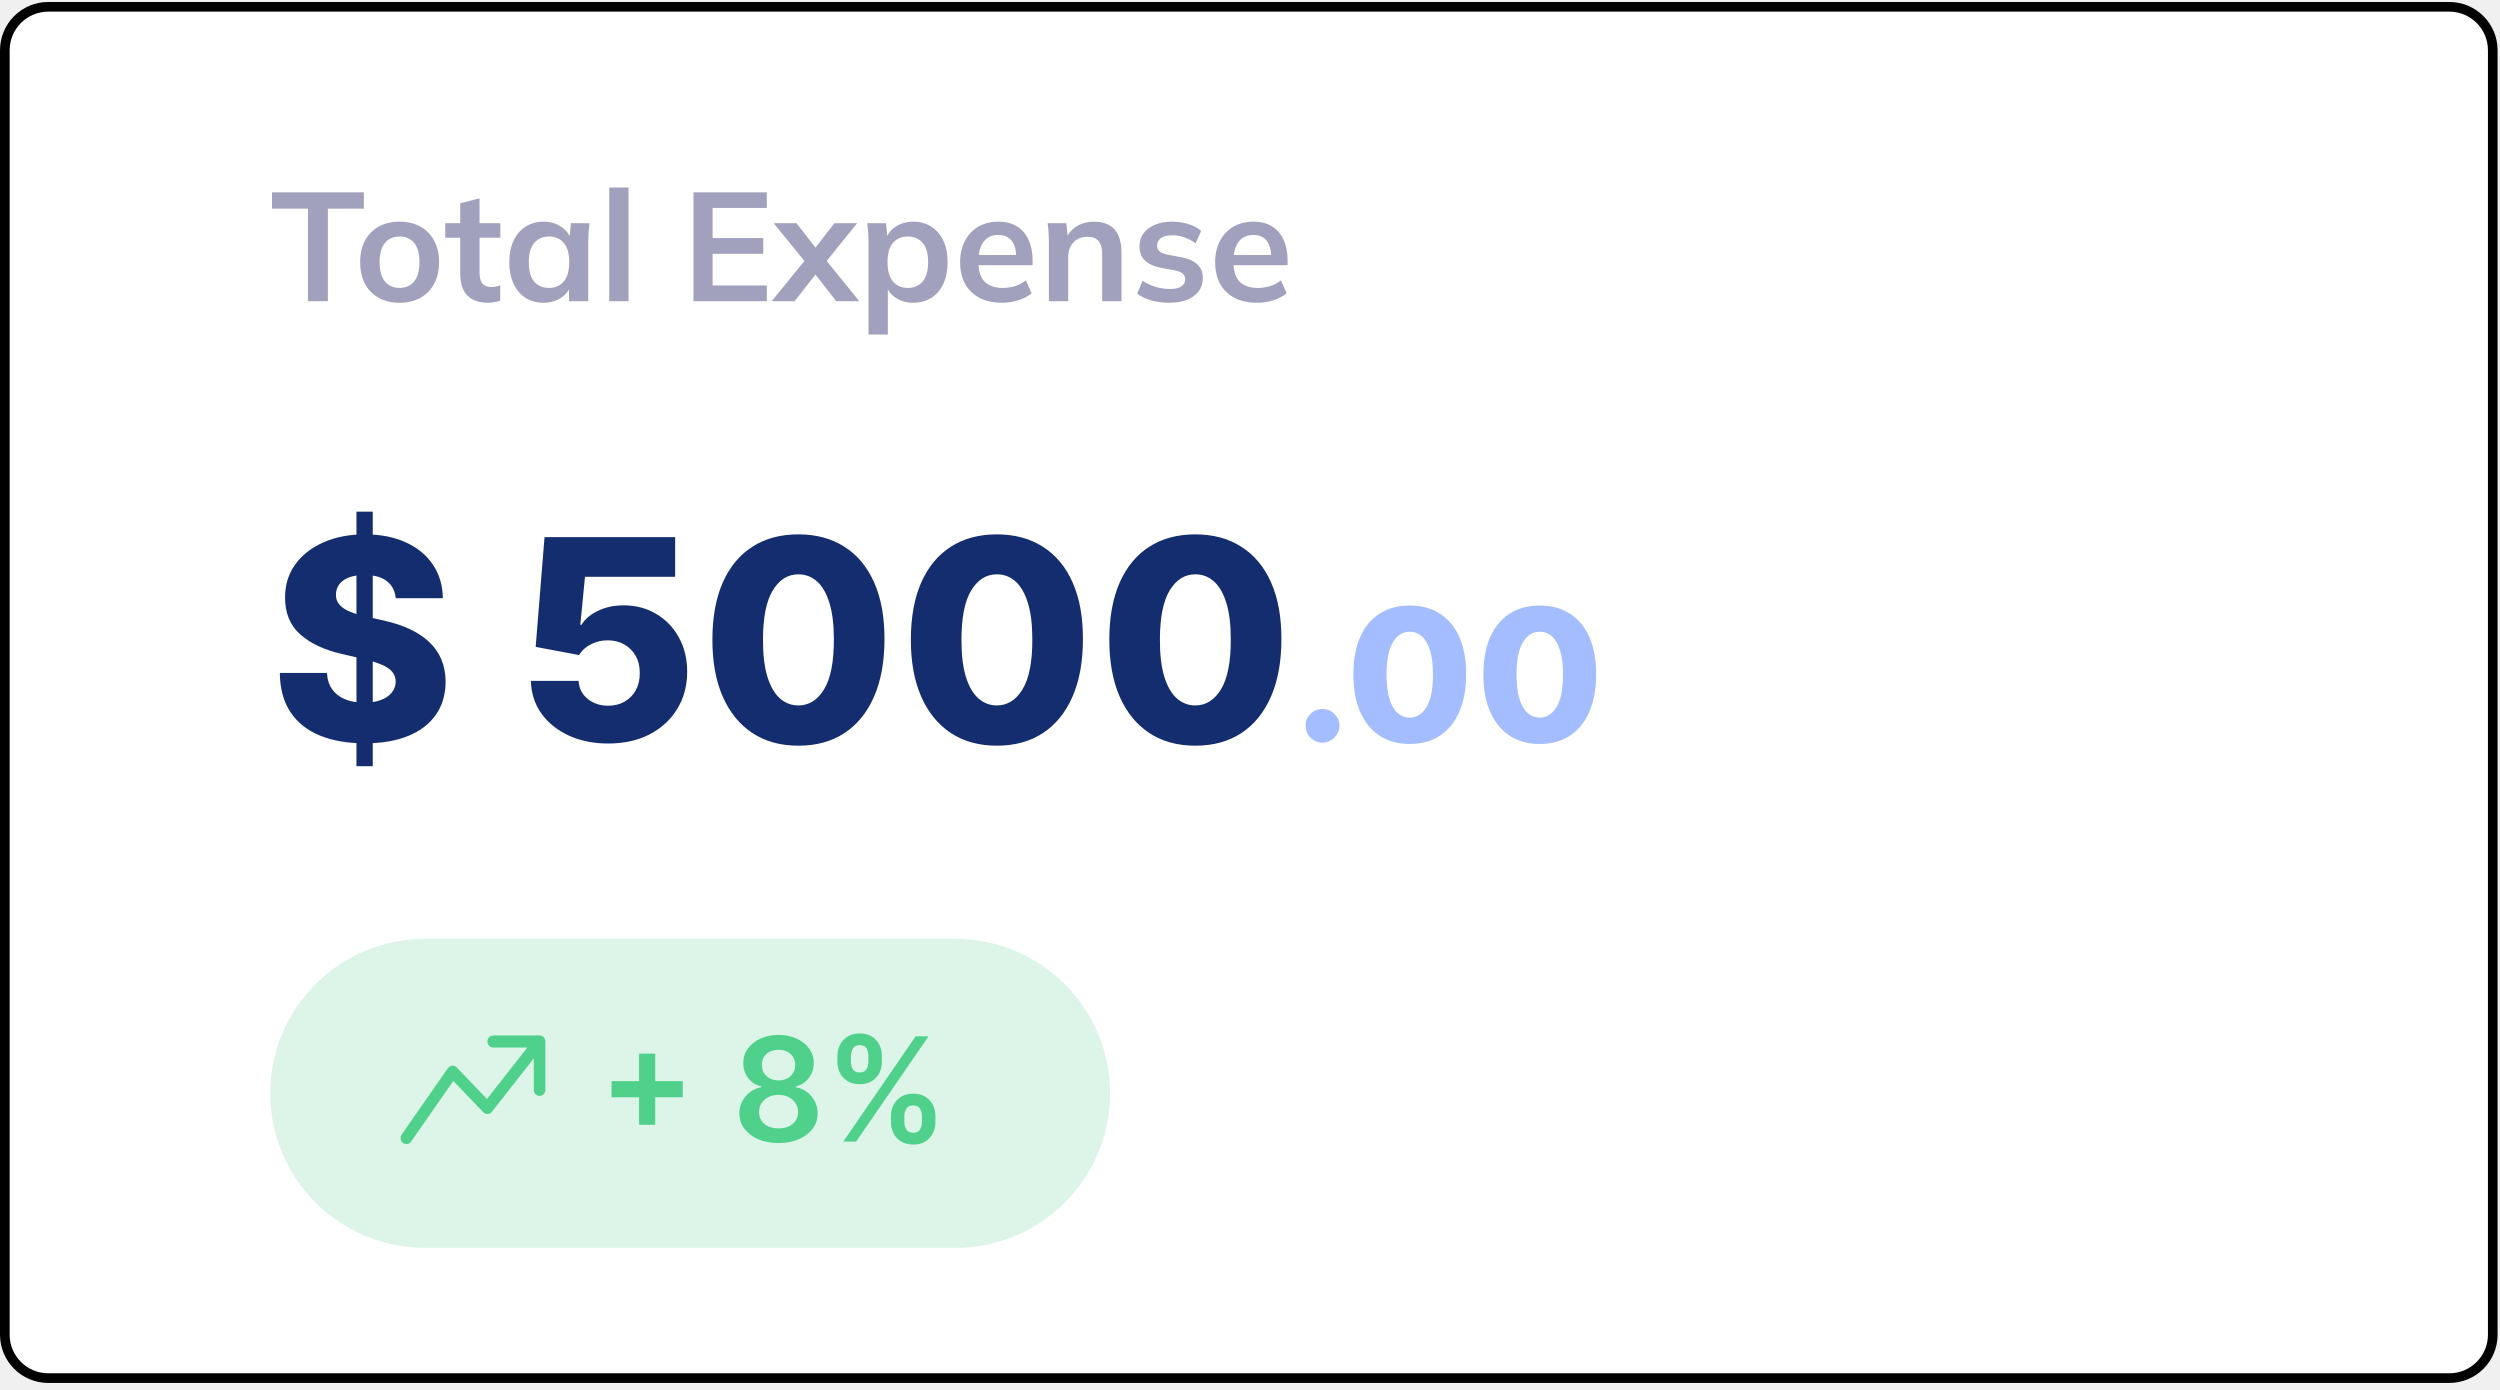
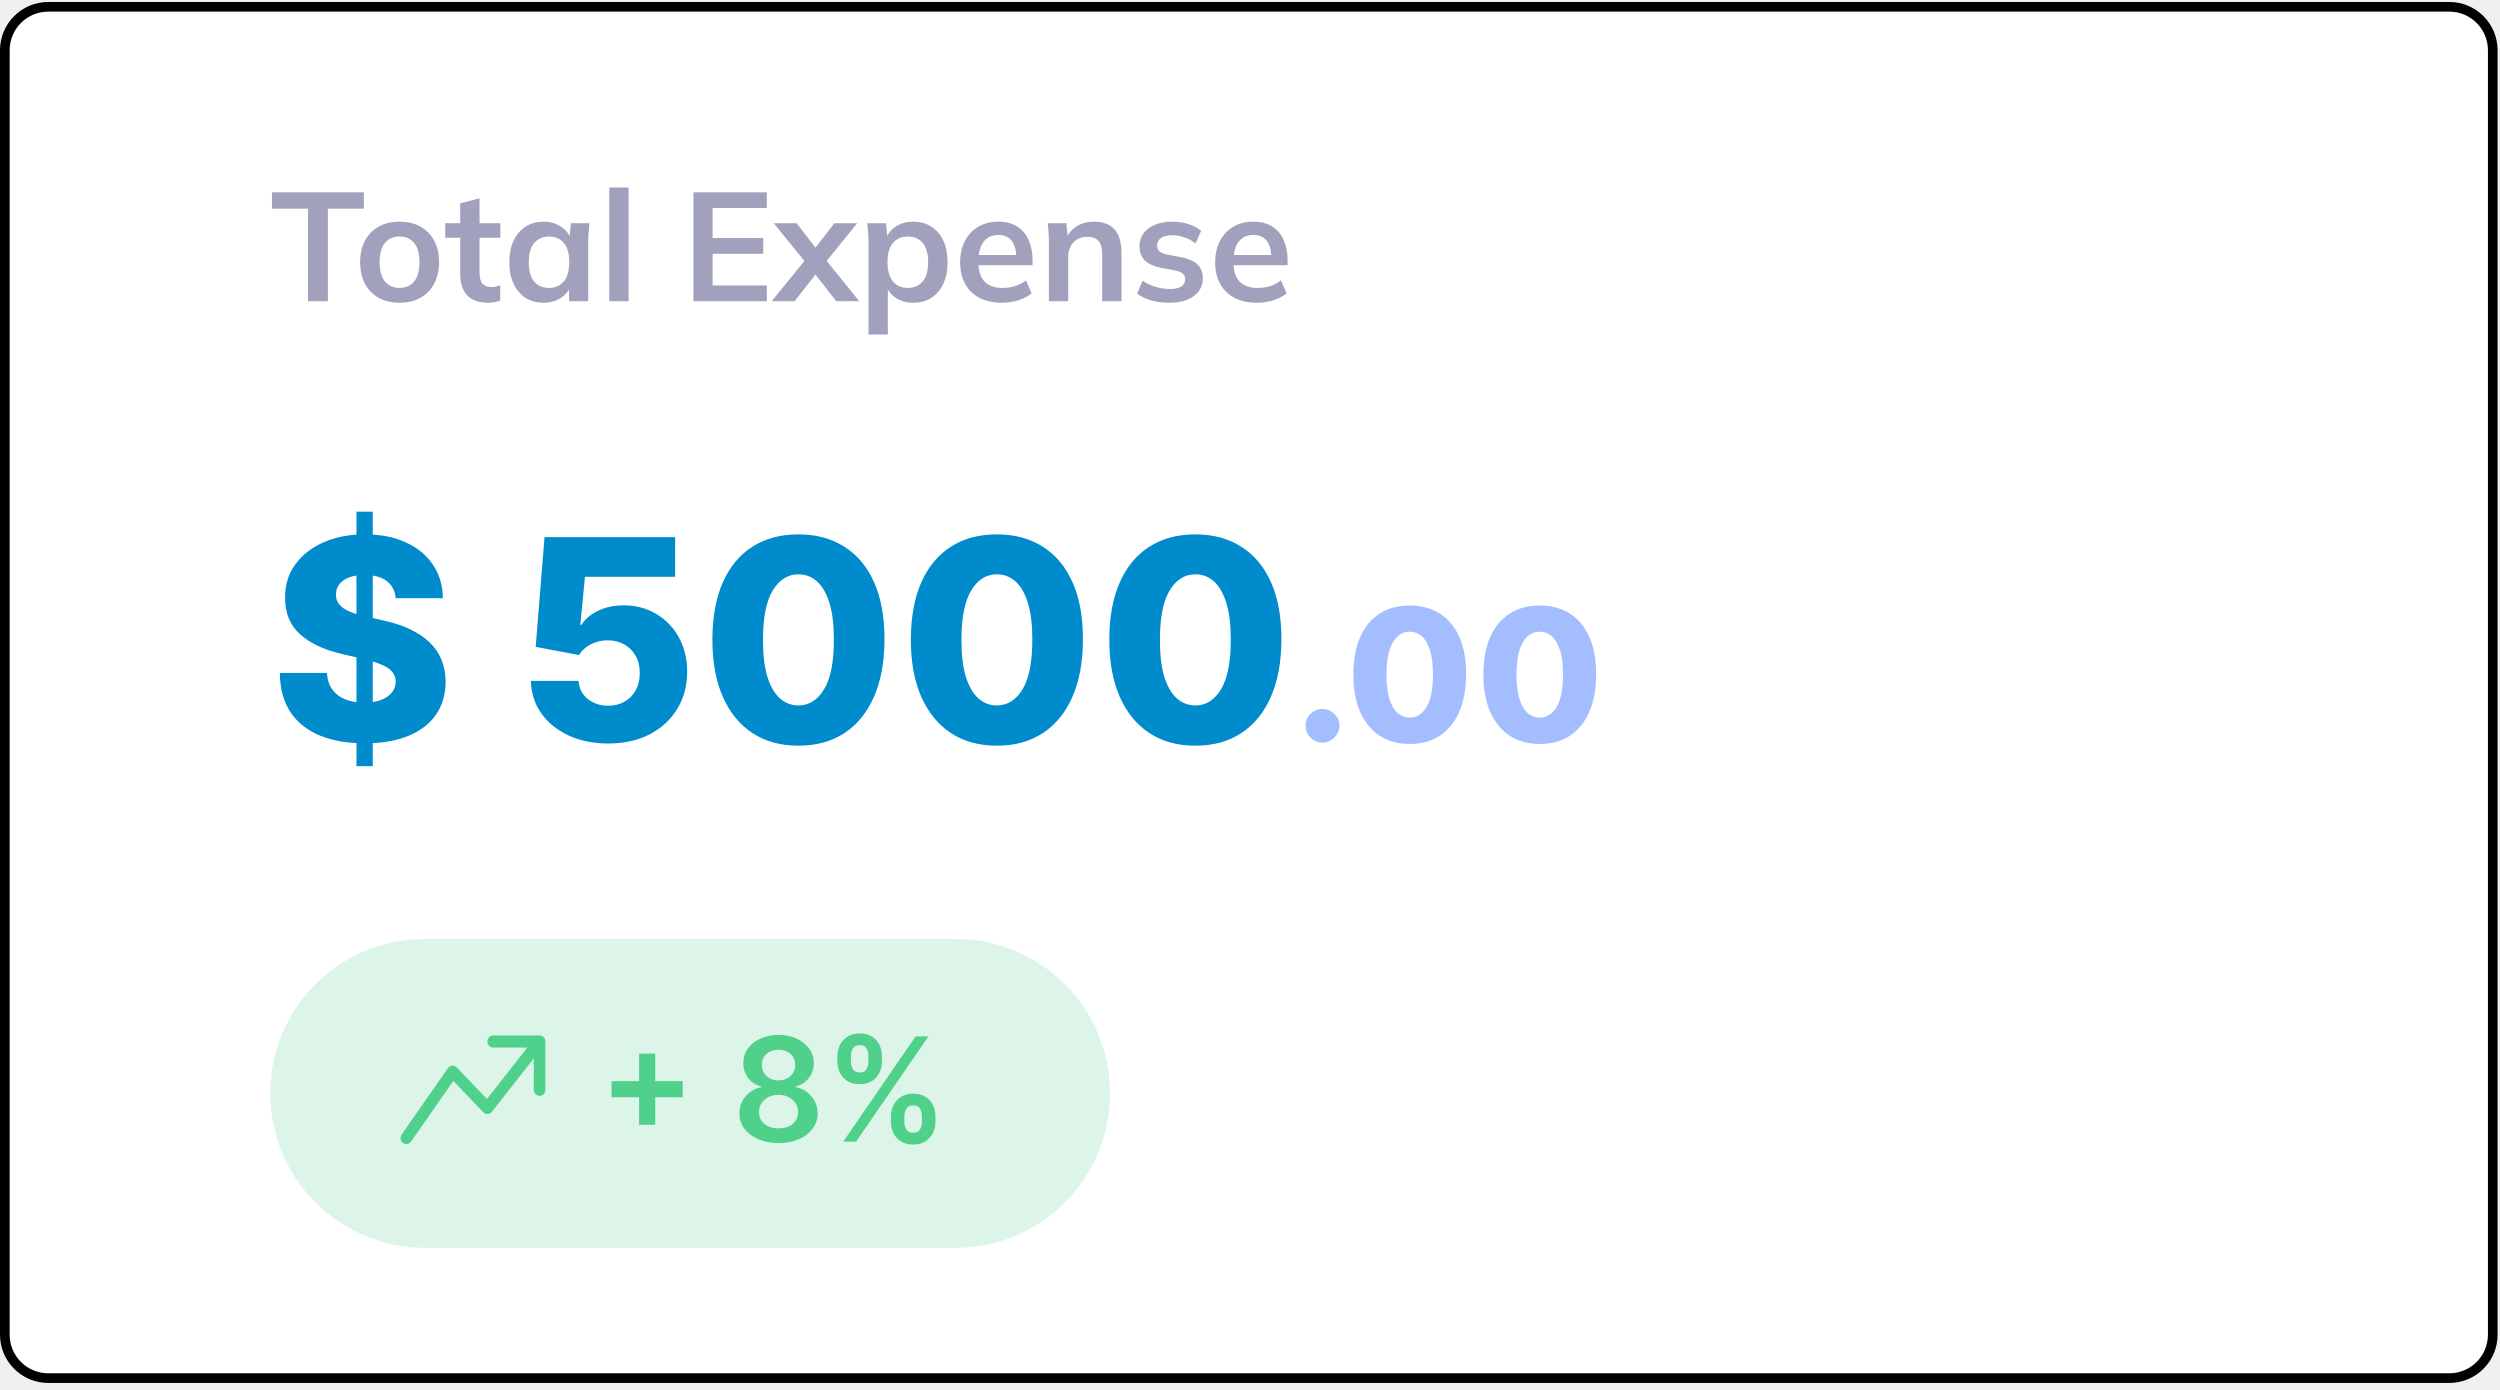
<svg xmlns="http://www.w3.org/2000/svg" width="259" height="144" viewBox="0 0 259 144" fill="none">
  <rect x="0.5" y="0.705" width="257.75" height="142.068" rx="4.5" fill="white" />
  <rect x="0.5" y="0.705" width="257.75" height="142.068" rx="4.5" stroke="black" />
  <path d="M31.904 31.205V21.621H28.176V19.925H37.696V21.621H33.968V31.205H31.904ZM41.392 31.365C40.56 31.365 39.84 31.194 39.232 30.853C38.624 30.512 38.15 30.026 37.808 29.397C37.478 28.768 37.312 28.021 37.312 27.157C37.312 26.293 37.478 25.552 37.808 24.933C38.15 24.304 38.624 23.818 39.232 23.477C39.84 23.136 40.56 22.965 41.392 22.965C42.224 22.965 42.944 23.136 43.552 23.477C44.171 23.818 44.646 24.304 44.976 24.933C45.318 25.552 45.488 26.293 45.488 27.157C45.488 28.021 45.318 28.768 44.976 29.397C44.646 30.026 44.171 30.512 43.552 30.853C42.944 31.194 42.224 31.365 41.392 31.365ZM41.392 29.829C42.022 29.829 42.523 29.61 42.896 29.173C43.27 28.725 43.456 28.053 43.456 27.157C43.456 26.261 43.27 25.594 42.896 25.157C42.523 24.72 42.022 24.501 41.392 24.501C40.763 24.501 40.262 24.72 39.888 25.157C39.515 25.594 39.328 26.261 39.328 27.157C39.328 28.053 39.515 28.725 39.888 29.173C40.262 29.61 40.763 29.829 41.392 29.829ZM50.591 31.365C49.631 31.365 48.906 31.114 48.415 30.613C47.924 30.112 47.679 29.36 47.679 28.357V24.629H46.127V23.125H47.679V21.061L49.679 20.549V23.125H51.839V24.629H49.679V28.229C49.679 28.784 49.785 29.173 49.999 29.397C50.212 29.621 50.505 29.733 50.879 29.733C51.081 29.733 51.252 29.717 51.391 29.685C51.54 29.653 51.684 29.61 51.823 29.557V31.141C51.642 31.216 51.439 31.269 51.215 31.301C51.002 31.344 50.794 31.365 50.591 31.365ZM56.317 31.365C55.613 31.365 54.995 31.2 54.461 30.869C53.928 30.528 53.512 30.042 53.213 29.413C52.915 28.784 52.765 28.032 52.765 27.157C52.765 26.282 52.915 25.536 53.213 24.917C53.512 24.288 53.928 23.808 54.461 23.477C54.995 23.136 55.613 22.965 56.317 22.965C57 22.965 57.597 23.136 58.109 23.477C58.632 23.808 58.979 24.256 59.149 24.821H58.973L59.149 23.125H61.069C61.037 23.456 61.005 23.792 60.973 24.133C60.952 24.474 60.941 24.81 60.941 25.141V31.205H58.957L58.941 29.541H59.133C58.963 30.096 58.616 30.538 58.093 30.869C57.571 31.2 56.979 31.365 56.317 31.365ZM56.877 29.829C57.507 29.829 58.013 29.61 58.397 29.173C58.781 28.725 58.973 28.053 58.973 27.157C58.973 26.261 58.781 25.594 58.397 25.157C58.013 24.72 57.507 24.501 56.877 24.501C56.248 24.501 55.741 24.72 55.357 25.157C54.973 25.594 54.781 26.261 54.781 27.157C54.781 28.053 54.968 28.725 55.341 29.173C55.725 29.61 56.237 29.829 56.877 29.829ZM63.119 31.205V19.429H65.119V31.205H63.119ZM71.842 31.205V19.925H79.442V21.541H73.826V24.661H79.074V26.293H73.826V29.573H79.442V31.205H71.842ZM79.949 31.205L83.709 26.581V27.493L80.157 23.125H82.525L84.845 26.117H84.125L86.445 23.125H88.797L85.277 27.493V26.581L89.021 31.205H86.637L84.125 27.989H84.845L82.317 31.205H79.949ZM89.979 34.661V25.141C89.979 24.81 89.968 24.474 89.947 24.133C89.925 23.792 89.893 23.456 89.851 23.125H91.787L91.963 24.821H91.787C91.947 24.256 92.283 23.808 92.795 23.477C93.317 23.136 93.92 22.965 94.603 22.965C95.317 22.965 95.941 23.136 96.475 23.477C97.008 23.808 97.424 24.288 97.723 24.917C98.021 25.536 98.171 26.282 98.171 27.157C98.171 28.032 98.021 28.784 97.723 29.413C97.424 30.042 97.008 30.528 96.475 30.869C95.941 31.2 95.317 31.365 94.603 31.365C93.931 31.365 93.339 31.2 92.827 30.869C92.315 30.538 91.973 30.096 91.803 29.541H91.979V34.661H89.979ZM94.043 29.829C94.683 29.829 95.195 29.61 95.579 29.173C95.963 28.725 96.155 28.053 96.155 27.157C96.155 26.261 95.963 25.594 95.579 25.157C95.195 24.72 94.683 24.501 94.043 24.501C93.413 24.501 92.907 24.72 92.523 25.157C92.139 25.594 91.947 26.261 91.947 27.157C91.947 28.053 92.139 28.725 92.523 29.173C92.907 29.61 93.413 29.829 94.043 29.829ZM103.805 31.365C102.45 31.365 101.389 30.992 100.621 30.245C99.853 29.498 99.469 28.474 99.469 27.173C99.469 26.33 99.634 25.594 99.965 24.965C100.295 24.336 100.754 23.845 101.341 23.493C101.938 23.141 102.631 22.965 103.421 22.965C104.199 22.965 104.85 23.13 105.373 23.461C105.895 23.792 106.29 24.256 106.557 24.853C106.834 25.45 106.973 26.149 106.973 26.949V27.477H101.085V26.421H105.549L105.277 26.645C105.277 25.898 105.117 25.328 104.797 24.933C104.487 24.538 104.034 24.341 103.437 24.341C102.775 24.341 102.263 24.576 101.901 25.045C101.549 25.514 101.373 26.17 101.373 27.013V27.221C101.373 28.096 101.586 28.752 102.013 29.189C102.45 29.616 103.063 29.829 103.853 29.829C104.311 29.829 104.738 29.77 105.133 29.653C105.538 29.525 105.922 29.322 106.285 29.045L106.877 30.389C106.493 30.698 106.034 30.938 105.501 31.109C104.967 31.28 104.402 31.365 103.805 31.365ZM108.666 31.205V25.141C108.666 24.81 108.655 24.474 108.634 24.133C108.613 23.792 108.581 23.456 108.538 23.125H110.474L110.634 24.725H110.442C110.698 24.16 111.077 23.728 111.578 23.429C112.079 23.12 112.661 22.965 113.322 22.965C114.271 22.965 114.986 23.232 115.466 23.765C115.946 24.298 116.186 25.13 116.186 26.261V31.205H114.186V26.357C114.186 25.706 114.058 25.242 113.802 24.965C113.557 24.677 113.183 24.533 112.682 24.533C112.063 24.533 111.573 24.725 111.21 25.109C110.847 25.493 110.666 26.005 110.666 26.645V31.205H108.666ZM121.187 31.365C120.493 31.365 119.853 31.285 119.267 31.125C118.691 30.954 118.205 30.72 117.811 30.421L118.371 29.077C118.776 29.354 119.224 29.568 119.715 29.717C120.205 29.866 120.701 29.941 121.203 29.941C121.736 29.941 122.131 29.85 122.387 29.669C122.653 29.488 122.787 29.242 122.787 28.933C122.787 28.688 122.701 28.496 122.531 28.357C122.371 28.208 122.109 28.096 121.747 28.021L120.147 27.717C119.464 27.568 118.941 27.312 118.579 26.949C118.227 26.586 118.051 26.112 118.051 25.525C118.051 25.024 118.184 24.581 118.451 24.197C118.728 23.813 119.117 23.514 119.619 23.301C120.131 23.077 120.728 22.965 121.411 22.965C122.008 22.965 122.568 23.045 123.091 23.205C123.624 23.365 124.072 23.605 124.435 23.925L123.859 25.221C123.528 24.954 123.149 24.746 122.723 24.597C122.296 24.448 121.88 24.373 121.475 24.373C120.92 24.373 120.515 24.474 120.259 24.677C120.003 24.869 119.875 25.12 119.875 25.429C119.875 25.664 119.949 25.861 120.099 26.021C120.259 26.17 120.504 26.282 120.835 26.357L122.435 26.661C123.149 26.8 123.688 27.045 124.051 27.397C124.424 27.738 124.611 28.208 124.611 28.805C124.611 29.338 124.467 29.797 124.179 30.181C123.891 30.565 123.491 30.858 122.979 31.061C122.467 31.264 121.869 31.365 121.187 31.365ZM130.226 31.365C128.872 31.365 127.81 30.992 127.042 30.245C126.274 29.498 125.89 28.474 125.89 27.173C125.89 26.33 126.056 25.594 126.386 24.965C126.717 24.336 127.176 23.845 127.762 23.493C128.36 23.141 129.053 22.965 129.842 22.965C130.621 22.965 131.272 23.13 131.794 23.461C132.317 23.792 132.712 24.256 132.978 24.853C133.256 25.45 133.394 26.149 133.394 26.949V27.477H127.506V26.421H131.97L131.698 26.645C131.698 25.898 131.538 25.328 131.218 24.933C130.909 24.538 130.456 24.341 129.858 24.341C129.197 24.341 128.685 24.576 128.322 25.045C127.97 25.514 127.794 26.17 127.794 27.013V27.221C127.794 28.096 128.008 28.752 128.434 29.189C128.872 29.616 129.485 29.829 130.274 29.829C130.733 29.829 131.16 29.77 131.554 29.653C131.96 29.525 132.344 29.322 132.706 29.045L133.298 30.389C132.914 30.698 132.456 30.938 131.922 31.109C131.389 31.28 130.824 31.365 130.226 31.365Z" fill="#A1A0BD" />
-   <path d="M36.929 79.376V53.012H38.617V79.376H36.929ZM40.996 61.971C40.928 61.216 40.622 60.629 40.08 60.21C39.544 59.785 38.779 59.572 37.783 59.572C37.124 59.572 36.575 59.658 36.136 59.829C35.696 60.001 35.367 60.238 35.147 60.54C34.927 60.835 34.814 61.175 34.807 61.559C34.793 61.875 34.855 62.153 34.992 62.394C35.137 62.634 35.343 62.847 35.61 63.032C35.885 63.211 36.215 63.368 36.599 63.506C36.983 63.643 37.416 63.763 37.897 63.866L39.709 64.278C40.753 64.505 41.673 64.807 42.469 65.184C43.272 65.562 43.945 66.012 44.488 66.534C45.037 67.055 45.452 67.656 45.734 68.336C46.015 69.015 46.159 69.778 46.166 70.622C46.159 71.954 45.823 73.097 45.157 74.051C44.491 75.006 43.533 75.737 42.284 76.245C41.041 76.753 39.541 77.007 37.783 77.007C36.019 77.007 34.481 76.743 33.17 76.214C31.858 75.685 30.839 74.882 30.111 73.804C29.383 72.726 29.009 71.363 28.989 69.716H33.87C33.911 70.395 34.093 70.962 34.416 71.415C34.739 71.868 35.181 72.211 35.744 72.445C36.314 72.678 36.973 72.795 37.722 72.795C38.408 72.795 38.992 72.702 39.472 72.517C39.96 72.332 40.334 72.074 40.595 71.745C40.856 71.415 40.99 71.037 40.996 70.612C40.99 70.213 40.866 69.874 40.626 69.592C40.385 69.304 40.015 69.057 39.514 68.851C39.019 68.638 38.388 68.442 37.619 68.264L35.415 67.749C33.589 67.33 32.15 66.654 31.1 65.72C30.049 64.779 29.528 63.509 29.534 61.91C29.528 60.605 29.878 59.462 30.585 58.48C31.292 57.498 32.27 56.733 33.52 56.184C34.769 55.635 36.194 55.36 37.794 55.36C39.428 55.36 40.845 55.638 42.047 56.194C43.255 56.743 44.192 57.516 44.858 58.511C45.524 59.507 45.864 60.66 45.878 61.971H40.996ZM63.004 77.028C61.466 77.028 60.1 76.749 58.905 76.193C57.711 75.637 56.767 74.872 56.073 73.897C55.387 72.922 55.03 71.803 55.002 70.54H59.945C59.986 71.315 60.302 71.94 60.893 72.414C61.483 72.881 62.187 73.114 63.004 73.114C63.642 73.114 64.209 72.973 64.703 72.692C65.197 72.41 65.585 72.016 65.867 71.508C66.148 70.993 66.286 70.402 66.279 69.736C66.286 69.057 66.145 68.463 65.856 67.955C65.575 67.447 65.184 67.052 64.683 66.77C64.188 66.482 63.618 66.338 62.973 66.338C62.362 66.331 61.782 66.465 61.233 66.74C60.69 67.014 60.278 67.388 59.997 67.862L55.496 67.017L56.413 55.648H69.945V59.757H60.604L60.12 64.731H60.244C60.594 64.148 61.157 63.667 61.933 63.29C62.716 62.905 63.605 62.713 64.6 62.713C65.863 62.713 66.989 63.008 67.978 63.599C68.974 64.182 69.756 64.992 70.326 66.029C70.903 67.066 71.191 68.253 71.191 69.592C71.191 71.041 70.848 72.325 70.161 73.444C69.481 74.563 68.527 75.442 67.298 76.08C66.076 76.712 64.645 77.028 63.004 77.028ZM82.712 77.254C80.872 77.254 79.286 76.818 77.954 75.946C76.623 75.067 75.596 73.808 74.875 72.167C74.154 70.519 73.797 68.538 73.804 66.225C73.811 63.911 74.171 61.947 74.886 60.334C75.606 58.714 76.629 57.481 77.954 56.637C79.286 55.785 80.872 55.36 82.712 55.36C84.552 55.36 86.138 55.785 87.47 56.637C88.809 57.481 89.839 58.714 90.56 60.334C91.281 61.954 91.638 63.918 91.631 66.225C91.631 68.545 91.27 70.529 90.549 72.177C89.828 73.825 88.802 75.085 87.47 75.957C86.145 76.822 84.559 77.254 82.712 77.254ZM82.712 73.083C83.811 73.083 84.7 72.524 85.379 71.405C86.059 70.279 86.396 68.552 86.389 66.225C86.389 64.7 86.234 63.444 85.925 62.455C85.616 61.46 85.187 60.718 84.638 60.231C84.089 59.743 83.447 59.5 82.712 59.5C81.621 59.5 80.738 60.053 80.066 61.158C79.393 62.256 79.053 63.945 79.046 66.225C79.039 67.769 79.187 69.05 79.489 70.066C79.798 71.082 80.23 71.841 80.787 72.342C81.343 72.836 81.984 73.083 82.712 73.083ZM103.273 77.254C101.433 77.254 99.847 76.818 98.515 75.946C97.183 75.067 96.157 73.808 95.436 72.167C94.715 70.519 94.358 68.538 94.365 66.225C94.372 63.911 94.732 61.947 95.446 60.334C96.167 58.714 97.19 57.481 98.515 56.637C99.847 55.785 101.433 55.36 103.273 55.36C105.113 55.36 106.699 55.785 108.031 56.637C109.369 57.481 110.399 58.714 111.12 60.334C111.841 61.954 112.198 63.918 112.191 66.225C112.191 68.545 111.831 70.529 111.11 72.177C110.389 73.825 109.363 75.085 108.031 75.957C106.706 76.822 105.12 77.254 103.273 77.254ZM103.273 73.083C104.371 73.083 105.26 72.524 105.94 71.405C106.62 70.279 106.956 68.552 106.949 66.225C106.949 64.7 106.795 63.444 106.486 62.455C106.177 61.46 105.748 60.718 105.199 60.231C104.649 59.743 104.007 59.5 103.273 59.5C102.181 59.5 101.299 60.053 100.626 61.158C99.953 62.256 99.614 63.945 99.607 66.225C99.6 67.769 99.747 69.05 100.049 70.066C100.358 71.082 100.791 71.841 101.347 72.342C101.903 72.836 102.545 73.083 103.273 73.083ZM123.833 77.254C121.993 77.254 120.407 76.818 119.076 75.946C117.744 75.067 116.717 73.808 115.996 72.167C115.275 70.519 114.918 68.538 114.925 66.225C114.932 63.911 115.293 61.947 116.007 60.334C116.728 58.714 117.751 57.481 119.076 56.637C120.407 55.785 121.993 55.36 123.833 55.36C125.673 55.36 127.259 55.785 128.591 56.637C129.93 57.481 130.96 58.714 131.681 60.334C132.402 61.954 132.759 63.918 132.752 66.225C132.752 68.545 132.391 70.529 131.67 72.177C130.949 73.825 129.923 75.085 128.591 75.957C127.266 76.822 125.68 77.254 123.833 77.254ZM123.833 73.083C124.932 73.083 125.821 72.524 126.501 71.405C127.18 70.279 127.517 68.552 127.51 66.225C127.51 64.7 127.355 63.444 127.046 62.455C126.737 61.46 126.308 60.718 125.759 60.231C125.21 59.743 124.568 59.5 123.833 59.5C122.742 59.5 121.86 60.053 121.187 61.158C120.514 62.256 120.174 63.945 120.167 66.225C120.16 67.769 120.308 69.05 120.61 70.066C120.919 71.082 121.351 71.841 121.908 72.342C122.464 72.836 123.106 73.083 123.833 73.083Z" fill="#142D6F" />
+   <path d="M36.929 79.376V53.012H38.617V79.376H36.929ZM40.996 61.971C40.928 61.216 40.622 60.629 40.08 60.21C39.544 59.785 38.779 59.572 37.783 59.572C37.124 59.572 36.575 59.658 36.136 59.829C35.696 60.001 35.367 60.238 35.147 60.54C34.927 60.835 34.814 61.175 34.807 61.559C34.793 61.875 34.855 62.153 34.992 62.394C35.137 62.634 35.343 62.847 35.61 63.032C35.885 63.211 36.215 63.368 36.599 63.506C36.983 63.643 37.416 63.763 37.897 63.866L39.709 64.278C40.753 64.505 41.673 64.807 42.469 65.184C43.272 65.562 43.945 66.012 44.488 66.534C45.037 67.055 45.452 67.656 45.734 68.336C46.015 69.015 46.159 69.778 46.166 70.622C46.159 71.954 45.823 73.097 45.157 74.051C44.491 75.006 43.533 75.737 42.284 76.245C41.041 76.753 39.541 77.007 37.783 77.007C36.019 77.007 34.481 76.743 33.17 76.214C31.858 75.685 30.839 74.882 30.111 73.804C29.383 72.726 29.009 71.363 28.989 69.716H33.87C33.911 70.395 34.093 70.962 34.416 71.415C34.739 71.868 35.181 72.211 35.744 72.445C36.314 72.678 36.973 72.795 37.722 72.795C38.408 72.795 38.992 72.702 39.472 72.517C39.96 72.332 40.334 72.074 40.595 71.745C40.856 71.415 40.99 71.037 40.996 70.612C40.99 70.213 40.866 69.874 40.626 69.592C40.385 69.304 40.015 69.057 39.514 68.851C39.019 68.638 38.388 68.442 37.619 68.264L35.415 67.749C33.589 67.33 32.15 66.654 31.1 65.72C30.049 64.779 29.528 63.509 29.534 61.91C29.528 60.605 29.878 59.462 30.585 58.48C31.292 57.498 32.27 56.733 33.52 56.184C34.769 55.635 36.194 55.36 37.794 55.36C39.428 55.36 40.845 55.638 42.047 56.194C43.255 56.743 44.192 57.516 44.858 58.511C45.524 59.507 45.864 60.66 45.878 61.971H40.996ZM63.004 77.028C61.466 77.028 60.1 76.749 58.905 76.193C57.711 75.637 56.767 74.872 56.073 73.897C55.387 72.922 55.03 71.803 55.002 70.54H59.945C59.986 71.315 60.302 71.94 60.893 72.414C61.483 72.881 62.187 73.114 63.004 73.114C63.642 73.114 64.209 72.973 64.703 72.692C65.197 72.41 65.585 72.016 65.867 71.508C66.148 70.993 66.286 70.402 66.279 69.736C66.286 69.057 66.145 68.463 65.856 67.955C65.575 67.447 65.184 67.052 64.683 66.77C64.188 66.482 63.618 66.338 62.973 66.338C62.362 66.331 61.782 66.465 61.233 66.74C60.69 67.014 60.278 67.388 59.997 67.862L55.496 67.017L56.413 55.648H69.945V59.757H60.604L60.12 64.731H60.244C60.594 64.148 61.157 63.667 61.933 63.29C62.716 62.905 63.605 62.713 64.6 62.713C65.863 62.713 66.989 63.008 67.978 63.599C68.974 64.182 69.756 64.992 70.326 66.029C70.903 67.066 71.191 68.253 71.191 69.592C71.191 71.041 70.848 72.325 70.161 73.444C69.481 74.563 68.527 75.442 67.298 76.08C66.076 76.712 64.645 77.028 63.004 77.028ZM82.712 77.254C80.872 77.254 79.286 76.818 77.954 75.946C76.623 75.067 75.596 73.808 74.875 72.167C74.154 70.519 73.797 68.538 73.804 66.225C73.811 63.911 74.171 61.947 74.886 60.334C75.606 58.714 76.629 57.481 77.954 56.637C79.286 55.785 80.872 55.36 82.712 55.36C84.552 55.36 86.138 55.785 87.47 56.637C88.809 57.481 89.839 58.714 90.56 60.334C91.281 61.954 91.638 63.918 91.631 66.225C91.631 68.545 91.27 70.529 90.549 72.177C89.828 73.825 88.802 75.085 87.47 75.957C86.145 76.822 84.559 77.254 82.712 77.254ZM82.712 73.083C83.811 73.083 84.7 72.524 85.379 71.405C86.059 70.279 86.396 68.552 86.389 66.225C86.389 64.7 86.234 63.444 85.925 62.455C85.616 61.46 85.187 60.718 84.638 60.231C84.089 59.743 83.447 59.5 82.712 59.5C81.621 59.5 80.738 60.053 80.066 61.158C79.393 62.256 79.053 63.945 79.046 66.225C79.039 67.769 79.187 69.05 79.489 70.066C79.798 71.082 80.23 71.841 80.787 72.342C81.343 72.836 81.984 73.083 82.712 73.083ZM103.273 77.254C101.433 77.254 99.847 76.818 98.515 75.946C97.183 75.067 96.157 73.808 95.436 72.167C94.715 70.519 94.358 68.538 94.365 66.225C94.372 63.911 94.732 61.947 95.446 60.334C96.167 58.714 97.19 57.481 98.515 56.637C99.847 55.785 101.433 55.36 103.273 55.36C105.113 55.36 106.699 55.785 108.031 56.637C109.369 57.481 110.399 58.714 111.12 60.334C111.841 61.954 112.198 63.918 112.191 66.225C112.191 68.545 111.831 70.529 111.11 72.177C110.389 73.825 109.363 75.085 108.031 75.957C106.706 76.822 105.12 77.254 103.273 77.254ZM103.273 73.083C104.371 73.083 105.26 72.524 105.94 71.405C106.62 70.279 106.956 68.552 106.949 66.225C106.949 64.7 106.795 63.444 106.486 62.455C106.177 61.46 105.748 60.718 105.199 60.231C104.649 59.743 104.007 59.5 103.273 59.5C102.181 59.5 101.299 60.053 100.626 61.158C99.953 62.256 99.614 63.945 99.607 66.225C99.6 67.769 99.747 69.05 100.049 70.066C100.358 71.082 100.791 71.841 101.347 72.342C101.903 72.836 102.545 73.083 103.273 73.083ZM123.833 77.254C121.993 77.254 120.407 76.818 119.076 75.946C117.744 75.067 116.717 73.808 115.996 72.167C115.275 70.519 114.918 68.538 114.925 66.225C114.932 63.911 115.293 61.947 116.007 60.334C116.728 58.714 117.751 57.481 119.076 56.637C120.407 55.785 121.993 55.36 123.833 55.36C125.673 55.36 127.259 55.785 128.591 56.637C129.93 57.481 130.96 58.714 131.681 60.334C132.402 61.954 132.759 63.918 132.752 66.225C132.752 68.545 132.391 70.529 131.67 72.177C130.949 73.825 129.923 75.085 128.591 75.957C127.266 76.822 125.68 77.254 123.833 77.254ZM123.833 73.083C124.932 73.083 125.821 72.524 126.501 71.405C127.18 70.279 127.517 68.552 127.51 66.225C127.51 64.7 127.355 63.444 127.046 62.455C126.737 61.46 126.308 60.718 125.759 60.231C125.21 59.743 124.568 59.5 123.833 59.5C122.742 59.5 121.86 60.053 121.187 61.158C120.514 62.256 120.174 63.945 120.167 66.225C120.16 67.769 120.308 69.05 120.61 70.066C120.919 71.082 121.351 71.841 121.908 72.342C122.464 72.836 123.106 73.083 123.833 73.083Z" fill="#008BCD" />
  <path d="M137.017 76.935C136.532 76.935 136.116 76.764 135.769 76.422C135.427 76.08 135.259 75.666 135.263 75.18C135.259 74.704 135.427 74.297 135.769 73.959C136.116 73.618 136.532 73.447 137.017 73.447C137.476 73.447 137.881 73.618 138.232 73.959C138.587 74.297 138.767 74.704 138.772 75.18C138.767 75.504 138.682 75.799 138.515 76.064C138.353 76.33 138.14 76.541 137.874 76.699C137.613 76.856 137.328 76.935 137.017 76.935ZM146.045 77.076C144.84 77.076 143.801 76.791 142.928 76.22C142.055 75.644 141.383 74.818 140.911 73.743C140.438 72.664 140.204 71.366 140.209 69.85C140.213 68.334 140.45 67.048 140.917 65.991C141.39 64.929 142.06 64.122 142.928 63.569C143.801 63.011 144.84 62.732 146.045 62.732C147.251 62.732 148.29 63.011 149.162 63.569C150.04 64.122 150.714 64.929 151.187 65.991C151.659 67.052 151.893 68.339 151.888 69.85C151.888 71.371 151.652 72.671 151.18 73.75C150.707 74.83 150.035 75.655 149.162 76.226C148.294 76.793 147.255 77.076 146.045 77.076ZM146.045 74.344C146.765 74.344 147.347 73.977 147.793 73.244C148.238 72.506 148.458 71.375 148.454 69.85C148.454 68.852 148.353 68.029 148.15 67.381C147.948 66.729 147.667 66.243 147.307 65.923C146.947 65.604 146.526 65.444 146.045 65.444C145.33 65.444 144.752 65.806 144.311 66.531C143.87 67.25 143.648 68.357 143.643 69.85C143.639 70.862 143.735 71.701 143.933 72.367C144.136 73.033 144.419 73.53 144.783 73.858C145.148 74.182 145.568 74.344 146.045 74.344ZM159.516 77.076C158.31 77.076 157.271 76.791 156.399 76.22C155.526 75.644 154.854 74.818 154.381 73.743C153.909 72.664 153.675 71.366 153.68 69.85C153.684 68.334 153.92 67.048 154.388 65.991C154.86 64.929 155.531 64.122 156.399 63.569C157.271 63.011 158.31 62.732 159.516 62.732C160.721 62.732 161.76 63.011 162.633 63.569C163.51 64.122 164.185 64.929 164.657 65.991C165.13 67.052 165.363 68.339 165.359 69.85C165.359 71.371 165.123 72.671 164.65 73.75C164.178 74.83 163.506 75.655 162.633 76.226C161.765 76.793 160.726 77.076 159.516 77.076ZM159.516 74.344C160.236 74.344 160.818 73.977 161.263 73.244C161.709 72.506 161.929 71.375 161.925 69.85C161.925 68.852 161.823 68.029 161.621 67.381C161.419 66.729 161.137 66.243 160.778 65.923C160.418 65.604 159.997 65.444 159.516 65.444C158.801 65.444 158.223 65.806 157.782 66.531C157.341 67.25 157.118 68.357 157.114 69.85C157.109 70.862 157.206 71.701 157.404 72.367C157.606 73.033 157.89 73.53 158.254 73.858C158.619 74.182 159.039 74.344 159.516 74.344Z" fill="#A3BDFF" />
  <rect x="28" y="97.273" width="87" height="32" rx="16" fill="#DCF5E8" />
  <path fill-rule="evenodd" clip-rule="evenodd" d="M50.495 107.899C50.495 107.733 50.558 107.574 50.671 107.457C50.783 107.339 50.936 107.273 51.095 107.273H55.9C56.059 107.273 56.212 107.339 56.324 107.457C56.437 107.574 56.5 107.733 56.5 107.899V112.908C56.5 113.074 56.437 113.233 56.324 113.35C56.212 113.468 56.059 113.534 55.9 113.534C55.74 113.534 55.587 113.468 55.475 113.35C55.362 113.233 55.299 113.074 55.299 112.908V109.652L50.959 115.183C50.906 115.25 50.84 115.306 50.766 115.345C50.691 115.384 50.609 115.407 50.525 115.411C50.441 115.416 50.358 115.402 50.279 115.37C50.201 115.339 50.13 115.291 50.071 115.229L46.964 111.99L42.573 118.284C42.477 118.412 42.337 118.495 42.183 118.517C42.029 118.54 41.873 118.499 41.747 118.403C41.621 118.308 41.536 118.166 41.509 118.006C41.482 117.847 41.515 117.682 41.602 117.548L46.406 110.661C46.457 110.588 46.523 110.527 46.599 110.483C46.674 110.439 46.758 110.412 46.845 110.405C46.931 110.398 47.018 110.41 47.1 110.442C47.181 110.473 47.255 110.522 47.317 110.586L50.45 113.854L54.632 108.525H51.095C50.936 108.525 50.783 108.459 50.671 108.342C50.558 108.225 50.495 108.065 50.495 107.899Z" fill="#4FD18B" />
  <path d="M66.208 116.526V109.154H67.881V116.526H66.208ZM63.358 113.676V112.004H70.731V113.676H63.358ZM80.661 118.422C79.869 118.422 79.166 118.289 78.551 118.023C77.941 117.757 77.461 117.393 77.113 116.931C76.769 116.466 76.598 115.938 76.602 115.349C76.598 114.891 76.698 114.47 76.9 114.086C77.103 113.703 77.376 113.383 77.72 113.128C78.068 112.868 78.456 112.703 78.882 112.632V112.558C78.321 112.433 77.866 112.148 77.518 111.7C77.174 111.249 77.003 110.729 77.007 110.139C77.003 109.578 77.159 109.078 77.475 108.637C77.791 108.197 78.225 107.851 78.775 107.599C79.326 107.343 79.954 107.215 80.661 107.215C81.36 107.215 81.984 107.343 82.531 107.599C83.081 107.851 83.514 108.197 83.83 108.637C84.15 109.078 84.31 109.578 84.31 110.139C84.31 110.729 84.134 111.249 83.782 111.7C83.434 112.148 82.985 112.433 82.435 112.558V112.632C82.861 112.703 83.244 112.868 83.585 113.128C83.93 113.383 84.203 113.703 84.406 114.086C84.611 114.47 84.714 114.891 84.714 115.349C84.714 115.938 84.54 116.466 84.192 116.931C83.844 117.393 83.365 117.757 82.754 118.023C82.147 118.289 81.449 118.422 80.661 118.422ZM80.661 116.899C81.069 116.899 81.424 116.83 81.726 116.691C82.028 116.549 82.262 116.35 82.429 116.095C82.596 115.839 82.681 115.544 82.685 115.21C82.681 114.862 82.591 114.555 82.413 114.289C82.239 114.019 82 113.808 81.694 113.655C81.392 113.502 81.048 113.426 80.661 113.426C80.27 113.426 79.922 113.502 79.617 113.655C79.311 113.808 79.07 114.019 78.892 114.289C78.718 114.555 78.633 114.862 78.637 115.21C78.633 115.544 78.715 115.839 78.882 116.095C79.049 116.347 79.283 116.544 79.585 116.686C79.89 116.828 80.249 116.899 80.661 116.899ZM80.661 111.929C80.995 111.929 81.289 111.862 81.545 111.727C81.804 111.592 82.008 111.404 82.158 111.162C82.307 110.921 82.383 110.642 82.387 110.326C82.383 110.013 82.308 109.74 82.163 109.505C82.017 109.268 81.815 109.085 81.556 108.957C81.296 108.825 80.998 108.76 80.661 108.76C80.316 108.76 80.013 108.825 79.75 108.957C79.491 109.085 79.288 109.268 79.143 109.505C79.001 109.74 78.931 110.013 78.935 110.326C78.931 110.642 79.002 110.921 79.148 111.162C79.297 111.4 79.501 111.588 79.761 111.727C80.023 111.862 80.323 111.929 80.661 111.929ZM92.298 116.228V115.653C92.298 115.23 92.387 114.841 92.565 114.486C92.746 114.131 93.008 113.845 93.353 113.628C93.697 113.412 94.115 113.303 94.605 113.303C95.109 113.303 95.532 113.412 95.873 113.628C96.213 113.841 96.471 114.126 96.645 114.481C96.822 114.836 96.911 115.226 96.911 115.653V116.228C96.911 116.65 96.822 117.039 96.645 117.394C96.467 117.749 96.206 118.035 95.862 118.252C95.521 118.469 95.102 118.577 94.605 118.577C94.108 118.577 93.687 118.469 93.342 118.252C92.998 118.035 92.737 117.749 92.559 117.394C92.385 117.039 92.298 116.65 92.298 116.228ZM93.689 115.653V116.228C93.689 116.508 93.756 116.766 93.891 117C94.026 117.235 94.264 117.352 94.605 117.352C94.949 117.352 95.185 117.236 95.313 117.005C95.445 116.771 95.51 116.512 95.51 116.228V115.653C95.51 115.368 95.448 115.109 95.324 114.875C95.2 114.637 94.96 114.518 94.605 114.518C94.271 114.518 94.035 114.637 93.896 114.875C93.758 115.109 93.689 115.368 93.689 115.653ZM86.753 109.985V109.41C86.753 108.983 86.844 108.593 87.025 108.238C87.206 107.883 87.469 107.599 87.813 107.385C88.158 107.169 88.575 107.061 89.065 107.061C89.566 107.061 89.987 107.169 90.327 107.385C90.672 107.599 90.931 107.883 91.105 108.238C91.279 108.593 91.366 108.983 91.366 109.41V109.985C91.366 110.411 91.277 110.802 91.1 111.157C90.926 111.508 90.666 111.791 90.322 112.004C89.978 112.217 89.559 112.323 89.065 112.323C88.564 112.323 88.142 112.217 87.797 112.004C87.456 111.791 87.197 111.507 87.019 111.151C86.842 110.796 86.753 110.407 86.753 109.985ZM88.154 109.41V109.985C88.154 110.269 88.22 110.528 88.351 110.763C88.486 110.993 88.724 111.109 89.065 111.109C89.406 111.109 89.64 110.993 89.768 110.763C89.9 110.528 89.965 110.269 89.965 109.985V109.41C89.965 109.126 89.903 108.866 89.779 108.632C89.654 108.394 89.416 108.275 89.065 108.275C88.728 108.275 88.492 108.394 88.356 108.632C88.222 108.87 88.154 109.129 88.154 109.41ZM87.36 118.273L94.86 107.364H96.192L88.692 118.273H87.36Z" fill="#4FD18B" />
</svg>
